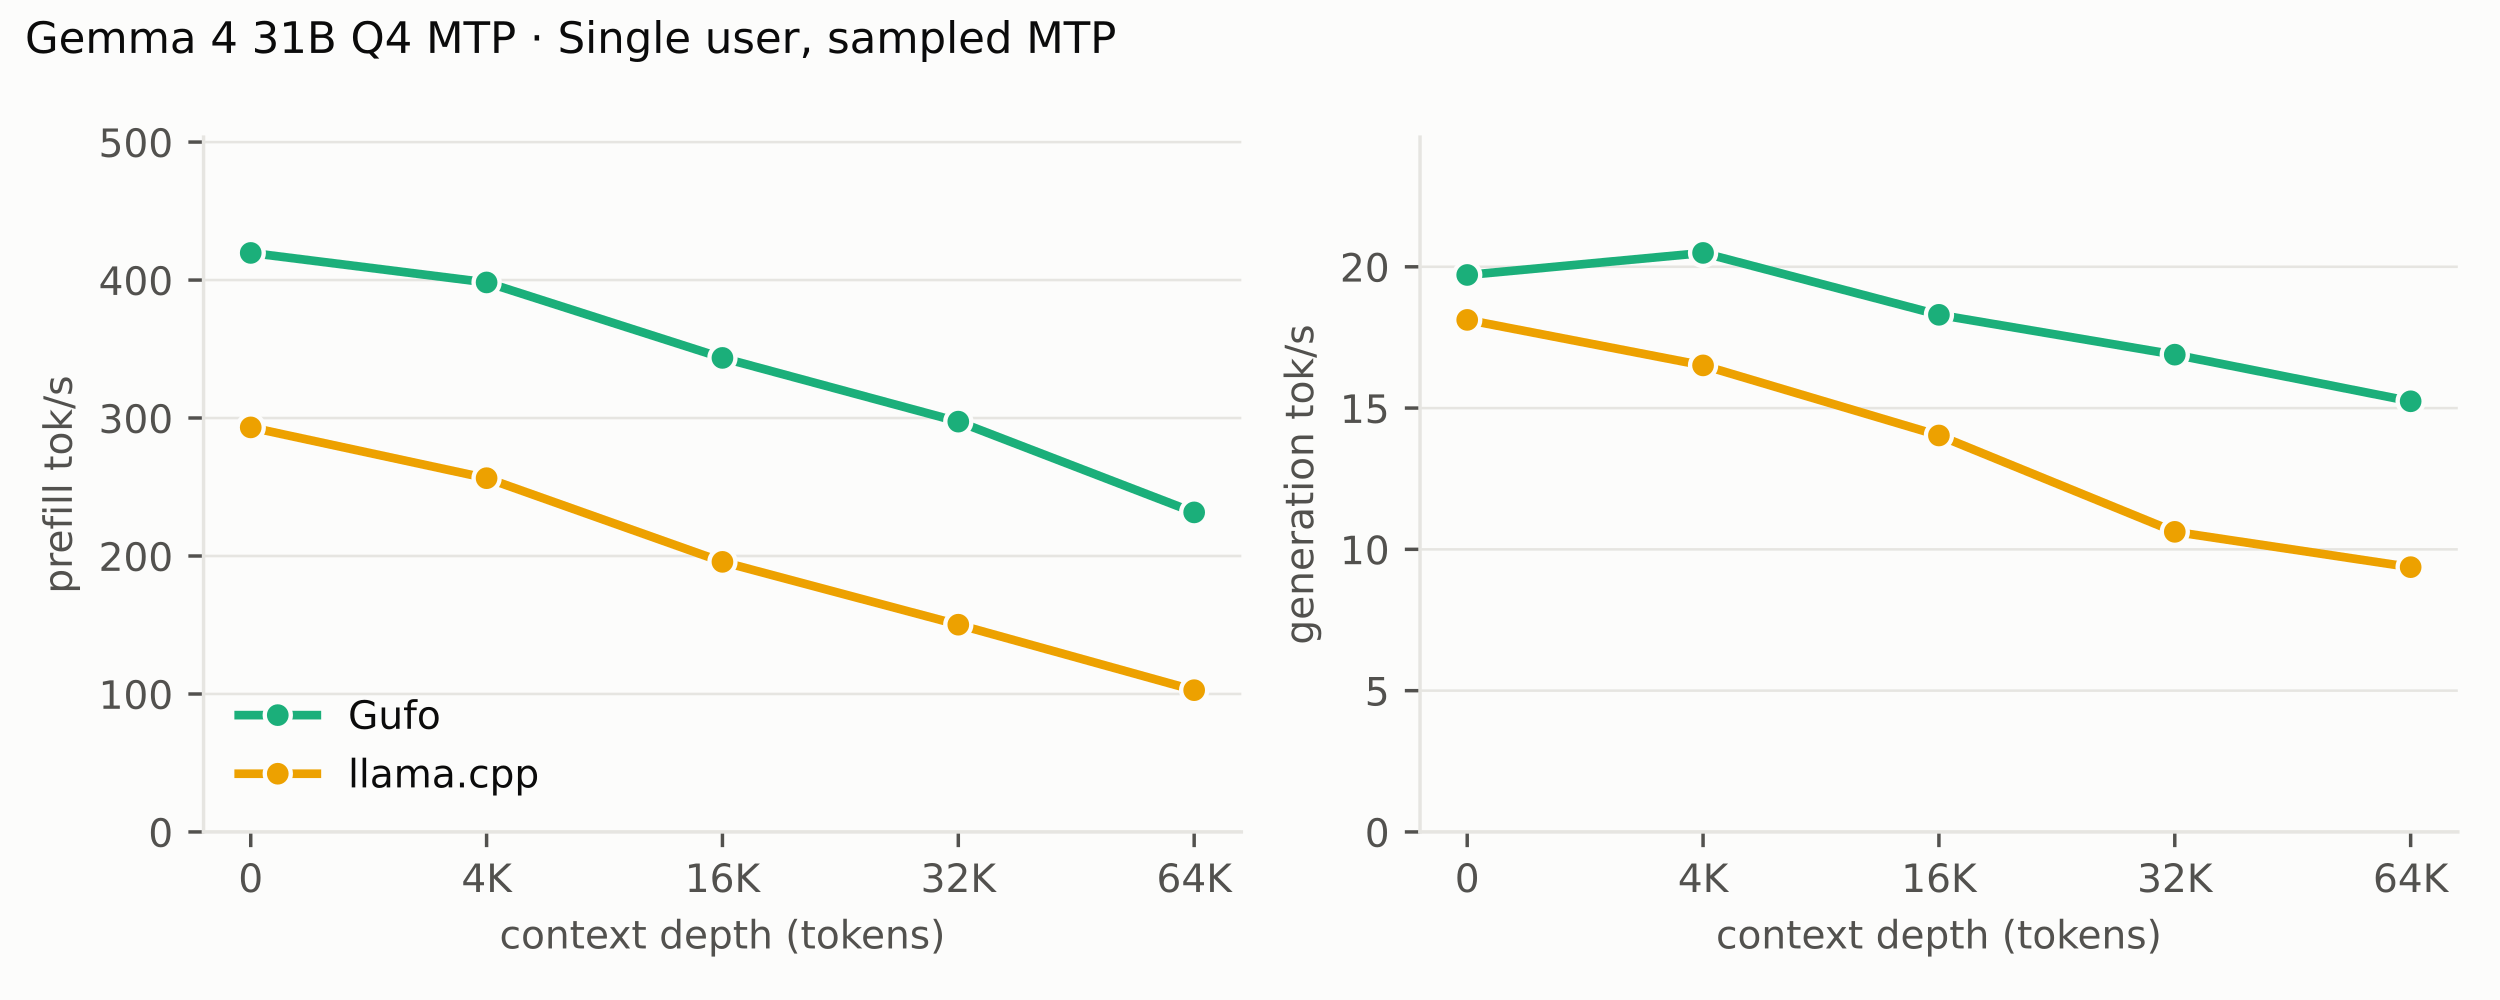
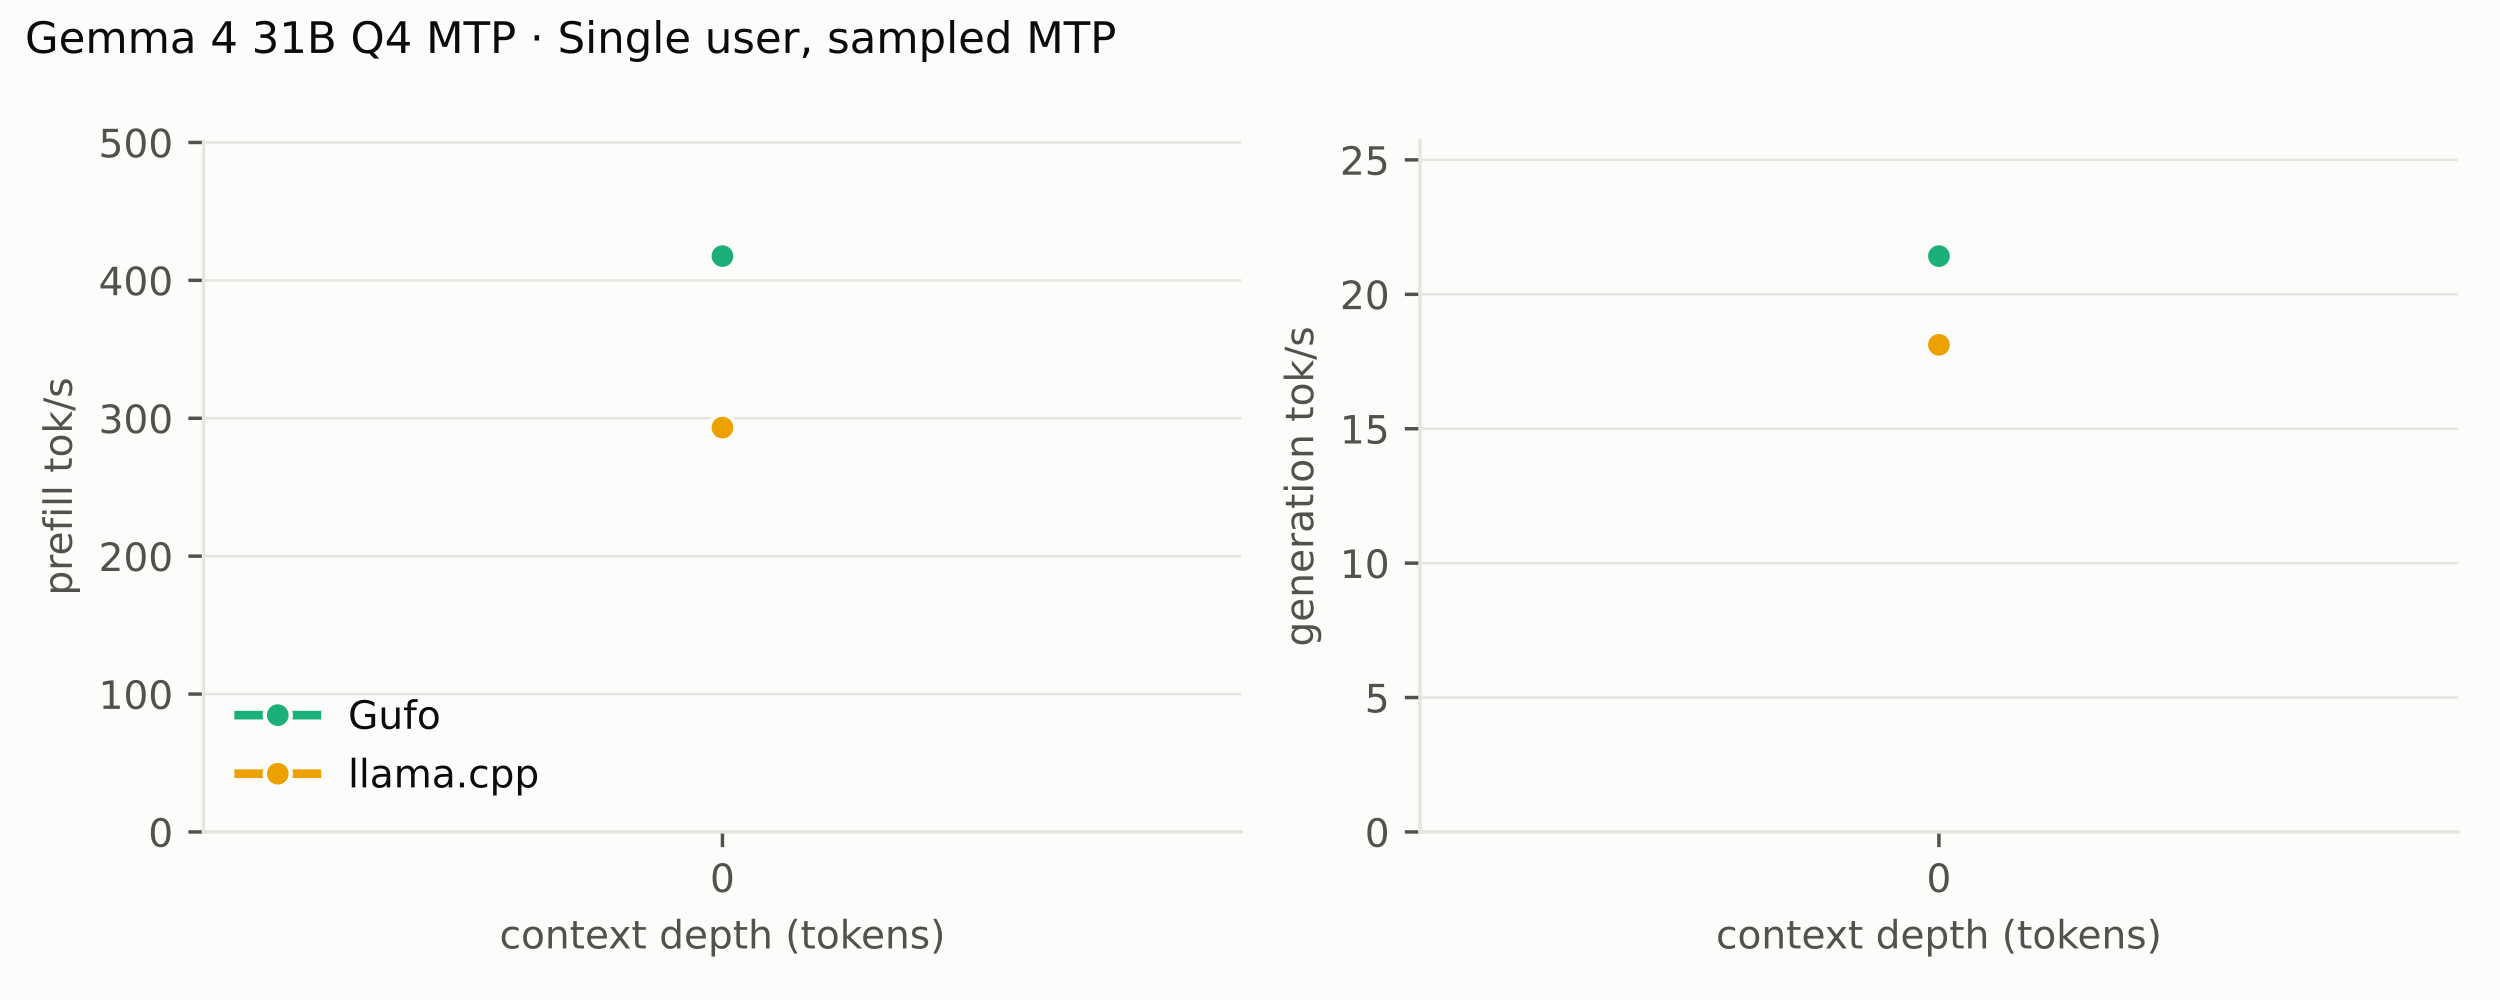
<svg xmlns="http://www.w3.org/2000/svg" xmlns:xlink="http://www.w3.org/1999/xlink" width="576pt" height="230.4pt" viewBox="0 0 576 230.4" version="1.1">
  <defs>
    <style type="text/css">*{stroke-linejoin: round; stroke-linecap: butt}</style>
  </defs>
  <g id="figure_1">
    <g id="patch_1">
      <path d="M 0 230.4 L 576 230.4 L 576 0 L 0 0 z " style="fill: #fcfcfb" />
    </g>
    <g id="axes_1">
      <g id="patch_2">
-         <path d="M 46.899 191.679 L 286.003 191.679 L 286.003 31.594 L 46.899 31.594 z " style="fill: #fcfcfb" />
+         <path d="M 46.899 191.679 L 286.003 191.679 L 286.003 32.48 L 46.899 32.48 z " style="fill: #fcfcfb" />
      </g>
      <g id="matplotlib.axis_1">
        <g id="xtick_1">
          <g id="line2d_1">
            <defs>
              <path id="m1ebf051f68" d="M 0 0 L 0 3.5 " style="stroke: #52514e; stroke-width: 0.8" />
            </defs>
            <g>
-               <use xlink:href="#m1ebf051f68" x="57.768" y="191.679" style="fill: #52514e; stroke: #52514e; stroke-width: 0.8" />
+               <use xlink:href="#m1ebf051f68" x="166.451" y="191.679" style="fill: #52514e; stroke: #52514e; stroke-width: 0.8" />
            </g>
          </g>
          <g id="text_1">
-             <text style="font-size: 9px; font-family: 'DejaVu Sans', 'Bitstream Vera Sans', 'Computer Modern Sans Serif', 'Lucida Grande', 'Verdana', 'Geneva', 'Lucid', 'Arial', 'Helvetica', 'Avant Garde', sans-serif; text-anchor: middle; fill: #52514e" x="57.768" y="205.517" transform="rotate(-0 57.7678 205.5172)">0</text>
-           </g>
-         </g>
-         <g id="xtick_2">
-           <g id="line2d_2">
-             <g>
-               <use xlink:href="#m1ebf051f68" x="112.11" y="191.679" style="fill: #52514e; stroke: #52514e; stroke-width: 0.8" />
-             </g>
-           </g>
-           <g id="text_2">
-             <text style="font-size: 9px; font-family: 'DejaVu Sans', 'Bitstream Vera Sans', 'Computer Modern Sans Serif', 'Lucida Grande', 'Verdana', 'Geneva', 'Lucid', 'Arial', 'Helvetica', 'Avant Garde', sans-serif; text-anchor: middle; fill: #52514e" x="112.11" y="205.517" transform="rotate(-0 112.1095 205.5172)">4K</text>
-           </g>
-         </g>
-         <g id="xtick_3">
-           <g id="line2d_3">
-             <g>
-               <use xlink:href="#m1ebf051f68" x="166.451" y="191.679" style="fill: #52514e; stroke: #52514e; stroke-width: 0.8" />
-             </g>
-           </g>
-           <g id="text_3">
-             <text style="font-size: 9px; font-family: 'DejaVu Sans', 'Bitstream Vera Sans', 'Computer Modern Sans Serif', 'Lucida Grande', 'Verdana', 'Geneva', 'Lucid', 'Arial', 'Helvetica', 'Avant Garde', sans-serif; text-anchor: middle; fill: #52514e" x="166.451" y="205.517" transform="rotate(-0 166.4513 205.5172)">16K</text>
-           </g>
-         </g>
-         <g id="xtick_4">
-           <g id="line2d_4">
-             <g>
-               <use xlink:href="#m1ebf051f68" x="220.793" y="191.679" style="fill: #52514e; stroke: #52514e; stroke-width: 0.8" />
-             </g>
-           </g>
-           <g id="text_4">
-             <text style="font-size: 9px; font-family: 'DejaVu Sans', 'Bitstream Vera Sans', 'Computer Modern Sans Serif', 'Lucida Grande', 'Verdana', 'Geneva', 'Lucid', 'Arial', 'Helvetica', 'Avant Garde', sans-serif; text-anchor: middle; fill: #52514e" x="220.793" y="205.517" transform="rotate(-0 220.793 205.5172)">32K</text>
-           </g>
-         </g>
-         <g id="xtick_5">
-           <g id="line2d_5">
-             <g>
-               <use xlink:href="#m1ebf051f68" x="275.135" y="191.679" style="fill: #52514e; stroke: #52514e; stroke-width: 0.8" />
-             </g>
-           </g>
-           <g id="text_5">
-             <text style="font-size: 9px; font-family: 'DejaVu Sans', 'Bitstream Vera Sans', 'Computer Modern Sans Serif', 'Lucida Grande', 'Verdana', 'Geneva', 'Lucid', 'Arial', 'Helvetica', 'Avant Garde', sans-serif; text-anchor: middle; fill: #52514e" x="275.135" y="205.517" transform="rotate(-0 275.1348 205.5172)">64K</text>
-           </g>
-         </g>
-         <g id="text_6">
+             <text style="font-size: 9px; font-family: 'DejaVu Sans', 'Bitstream Vera Sans', 'Computer Modern Sans Serif', 'Lucida Grande', 'Verdana', 'Geneva', 'Lucid', 'Arial', 'Helvetica', 'Avant Garde', sans-serif; text-anchor: middle; fill: #52514e" x="166.451" y="205.517" transform="rotate(-0 166.4513 205.5172)">0</text>
+           </g>
+         </g>
+         <g id="text_2">
          <text style="font-size: 9px; font-family: 'DejaVu Sans', 'Bitstream Vera Sans', 'Computer Modern Sans Serif', 'Lucida Grande', 'Verdana', 'Geneva', 'Lucid', 'Arial', 'Helvetica', 'Avant Garde', sans-serif; text-anchor: middle; fill: #52514e" x="166.451" y="218.518" transform="rotate(-0 166.4513 218.5179)">context depth (tokens)</text>
        </g>
      </g>
      <g id="matplotlib.axis_2">
        <g id="ytick_1">
-           <g id="line2d_6">
-             <path d="M 46.899 191.679 L 286.003 191.679 " clip-path="url(#p434eb56607)" style="fill: none; stroke: #e6e5e1; stroke-width: 0.6; stroke-linecap: square" />
-           </g>
-           <g id="line2d_7">
+           <g id="line2d_2">
+             <path d="M 46.899 191.679 L 286.003 191.679 " clip-path="url(#p01c0230721)" style="fill: none; stroke: #e6e5e1; stroke-width: 0.6; stroke-linecap: square" />
+           </g>
+           <g id="line2d_3">
            <defs>
              <path id="m680e5b1e24" d="M 0 0 L -3.5 0 " style="stroke: #52514e; stroke-width: 0.8" />
            </defs>
            <g>
              <use xlink:href="#m680e5b1e24" x="46.899" y="191.679" style="fill: #52514e; stroke: #52514e; stroke-width: 0.8" />
            </g>
          </g>
+           <g id="text_3">
+             <text style="font-size: 9px; font-family: 'DejaVu Sans', 'Bitstream Vera Sans', 'Computer Modern Sans Serif', 'Lucida Grande', 'Verdana', 'Geneva', 'Lucid', 'Arial', 'Helvetica', 'Avant Garde', sans-serif; text-anchor: end; fill: #52514e" x="39.899" y="195.098" transform="rotate(-0 39.89945 195.0982)">0</text>
+           </g>
+         </g>
+         <g id="ytick_2">
+           <g id="line2d_4">
+             <path d="M 46.899 159.908 L 286.003 159.908 " clip-path="url(#p01c0230721)" style="fill: none; stroke: #e6e5e1; stroke-width: 0.6; stroke-linecap: square" />
+           </g>
+           <g id="line2d_5">
+             <g>
+               <use xlink:href="#m680e5b1e24" x="46.899" y="159.908" style="fill: #52514e; stroke: #52514e; stroke-width: 0.8" />
+             </g>
+           </g>
+           <g id="text_4">
+             <text style="font-size: 9px; font-family: 'DejaVu Sans', 'Bitstream Vera Sans', 'Computer Modern Sans Serif', 'Lucida Grande', 'Verdana', 'Geneva', 'Lucid', 'Arial', 'Helvetica', 'Avant Garde', sans-serif; text-anchor: end; fill: #52514e" x="39.899" y="163.327" transform="rotate(-0 39.89945 163.3265)">100</text>
+           </g>
+         </g>
+         <g id="ytick_3">
+           <g id="line2d_6">
+             <path d="M 46.899 128.136 L 286.003 128.136 " clip-path="url(#p01c0230721)" style="fill: none; stroke: #e6e5e1; stroke-width: 0.6; stroke-linecap: square" />
+           </g>
+           <g id="line2d_7">
+             <g>
+               <use xlink:href="#m680e5b1e24" x="46.899" y="128.136" style="fill: #52514e; stroke: #52514e; stroke-width: 0.8" />
+             </g>
+           </g>
+           <g id="text_5">
+             <text style="font-size: 9px; font-family: 'DejaVu Sans', 'Bitstream Vera Sans', 'Computer Modern Sans Serif', 'Lucida Grande', 'Verdana', 'Geneva', 'Lucid', 'Arial', 'Helvetica', 'Avant Garde', sans-serif; text-anchor: end; fill: #52514e" x="39.899" y="131.555" transform="rotate(-0 39.89945 131.5548)">200</text>
+           </g>
+         </g>
+         <g id="ytick_4">
+           <g id="line2d_8">
+             <path d="M 46.899 96.364 L 286.003 96.364 " clip-path="url(#p01c0230721)" style="fill: none; stroke: #e6e5e1; stroke-width: 0.6; stroke-linecap: square" />
+           </g>
+           <g id="line2d_9">
+             <g>
+               <use xlink:href="#m680e5b1e24" x="46.899" y="96.364" style="fill: #52514e; stroke: #52514e; stroke-width: 0.8" />
+             </g>
+           </g>
+           <g id="text_6">
+             <text style="font-size: 9px; font-family: 'DejaVu Sans', 'Bitstream Vera Sans', 'Computer Modern Sans Serif', 'Lucida Grande', 'Verdana', 'Geneva', 'Lucid', 'Arial', 'Helvetica', 'Avant Garde', sans-serif; text-anchor: end; fill: #52514e" x="39.899" y="99.783" transform="rotate(-0 39.89945 99.78313)">300</text>
+           </g>
+         </g>
+         <g id="ytick_5">
+           <g id="line2d_10">
+             <path d="M 46.899 64.592 L 286.003 64.592 " clip-path="url(#p01c0230721)" style="fill: none; stroke: #e6e5e1; stroke-width: 0.6; stroke-linecap: square" />
+           </g>
+           <g id="line2d_11">
+             <g>
+               <use xlink:href="#m680e5b1e24" x="46.899" y="64.592" style="fill: #52514e; stroke: #52514e; stroke-width: 0.8" />
+             </g>
+           </g>
          <g id="text_7">
-             <text style="font-size: 9px; font-family: 'DejaVu Sans', 'Bitstream Vera Sans', 'Computer Modern Sans Serif', 'Lucida Grande', 'Verdana', 'Geneva', 'Lucid', 'Arial', 'Helvetica', 'Avant Garde', sans-serif; text-anchor: end; fill: #52514e" x="39.899" y="195.098" transform="rotate(-0 39.89945 195.0982)">0</text>
-           </g>
-         </g>
-         <g id="ytick_2">
-           <g id="line2d_8">
-             <path d="M 46.899 159.891 L 286.003 159.891 " clip-path="url(#p434eb56607)" style="fill: none; stroke: #e6e5e1; stroke-width: 0.6; stroke-linecap: square" />
-           </g>
-           <g id="line2d_9">
-             <g>
-               <use xlink:href="#m680e5b1e24" x="46.899" y="159.891" style="fill: #52514e; stroke: #52514e; stroke-width: 0.8" />
+             <text style="font-size: 9px; font-family: 'DejaVu Sans', 'Bitstream Vera Sans', 'Computer Modern Sans Serif', 'Lucida Grande', 'Verdana', 'Geneva', 'Lucid', 'Arial', 'Helvetica', 'Avant Garde', sans-serif; text-anchor: end; fill: #52514e" x="39.899" y="68.011" transform="rotate(-0 39.89945 68.01142)">400</text>
+           </g>
+         </g>
+         <g id="ytick_6">
+           <g id="line2d_12">
+             <path d="M 46.899 32.821 L 286.003 32.821 " clip-path="url(#p01c0230721)" style="fill: none; stroke: #e6e5e1; stroke-width: 0.6; stroke-linecap: square" />
+           </g>
+           <g id="line2d_13">
+             <g>
+               <use xlink:href="#m680e5b1e24" x="46.899" y="32.821" style="fill: #52514e; stroke: #52514e; stroke-width: 0.8" />
            </g>
          </g>
          <g id="text_8">
-             <text style="font-size: 9px; font-family: 'DejaVu Sans', 'Bitstream Vera Sans', 'Computer Modern Sans Serif', 'Lucida Grande', 'Verdana', 'Geneva', 'Lucid', 'Arial', 'Helvetica', 'Avant Garde', sans-serif; text-anchor: end; fill: #52514e" x="39.899" y="163.31" transform="rotate(-0 39.89945 163.3096)">100</text>
-           </g>
-         </g>
-         <g id="ytick_3">
-           <g id="line2d_10">
-             <path d="M 46.899 128.102 L 286.003 128.102 " clip-path="url(#p434eb56607)" style="fill: none; stroke: #e6e5e1; stroke-width: 0.6; stroke-linecap: square" />
-           </g>
-           <g id="line2d_11">
-             <g>
-               <use xlink:href="#m680e5b1e24" x="46.899" y="128.102" style="fill: #52514e; stroke: #52514e; stroke-width: 0.8" />
-             </g>
-           </g>
-           <g id="text_9">
-             <text style="font-size: 9px; font-family: 'DejaVu Sans', 'Bitstream Vera Sans', 'Computer Modern Sans Serif', 'Lucida Grande', 'Verdana', 'Geneva', 'Lucid', 'Arial', 'Helvetica', 'Avant Garde', sans-serif; text-anchor: end; fill: #52514e" x="39.899" y="131.521" transform="rotate(-0 39.89945 131.521)">200</text>
-           </g>
-         </g>
-         <g id="ytick_4">
-           <g id="line2d_12">
-             <path d="M 46.899 96.313 L 286.003 96.313 " clip-path="url(#p434eb56607)" style="fill: none; stroke: #e6e5e1; stroke-width: 0.6; stroke-linecap: square" />
-           </g>
-           <g id="line2d_13">
-             <g>
-               <use xlink:href="#m680e5b1e24" x="46.899" y="96.313" style="fill: #52514e; stroke: #52514e; stroke-width: 0.8" />
-             </g>
-           </g>
-           <g id="text_10">
-             <text style="font-size: 9px; font-family: 'DejaVu Sans', 'Bitstream Vera Sans', 'Computer Modern Sans Serif', 'Lucida Grande', 'Verdana', 'Geneva', 'Lucid', 'Arial', 'Helvetica', 'Avant Garde', sans-serif; text-anchor: end; fill: #52514e" x="39.899" y="99.732" transform="rotate(-0 39.89945 99.73236)">300</text>
-           </g>
-         </g>
-         <g id="ytick_5">
-           <g id="line2d_14">
-             <path d="M 46.899 64.525 L 286.003 64.525 " clip-path="url(#p434eb56607)" style="fill: none; stroke: #e6e5e1; stroke-width: 0.6; stroke-linecap: square" />
-           </g>
-           <g id="line2d_15">
-             <g>
-               <use xlink:href="#m680e5b1e24" x="46.899" y="64.525" style="fill: #52514e; stroke: #52514e; stroke-width: 0.8" />
-             </g>
-           </g>
-           <g id="text_11">
-             <text style="font-size: 9px; font-family: 'DejaVu Sans', 'Bitstream Vera Sans', 'Computer Modern Sans Serif', 'Lucida Grande', 'Verdana', 'Geneva', 'Lucid', 'Arial', 'Helvetica', 'Avant Garde', sans-serif; text-anchor: end; fill: #52514e" x="39.899" y="67.944" transform="rotate(-0 39.89945 67.94374)">400</text>
-           </g>
-         </g>
-         <g id="ytick_6">
-           <g id="line2d_16">
-             <path d="M 46.899 32.736 L 286.003 32.736 " clip-path="url(#p434eb56607)" style="fill: none; stroke: #e6e5e1; stroke-width: 0.6; stroke-linecap: square" />
-           </g>
-           <g id="line2d_17">
-             <g>
-               <use xlink:href="#m680e5b1e24" x="46.899" y="32.736" style="fill: #52514e; stroke: #52514e; stroke-width: 0.8" />
-             </g>
-           </g>
-           <g id="text_12">
-             <text style="font-size: 9px; font-family: 'DejaVu Sans', 'Bitstream Vera Sans', 'Computer Modern Sans Serif', 'Lucida Grande', 'Verdana', 'Geneva', 'Lucid', 'Arial', 'Helvetica', 'Avant Garde', sans-serif; text-anchor: end; fill: #52514e" x="39.899" y="36.155" transform="rotate(-0 39.89945 36.15511)">500</text>
-           </g>
-         </g>
-         <g id="text_13">
-           <text style="font-size: 9px; font-family: 'DejaVu Sans', 'Bitstream Vera Sans', 'Computer Modern Sans Serif', 'Lucida Grande', 'Verdana', 'Geneva', 'Lucid', 'Arial', 'Helvetica', 'Avant Garde', sans-serif; text-anchor: middle; fill: #52514e" x="16.559" y="111.637" transform="rotate(-90 16.55859 111.6368)">prefill tok/s</text>
-         </g>
-       </g>
-       <g id="line2d_18">
-         <path d="M 57.768 58.275 L 112.11 65.075 L 166.451 82.463 L 220.793 97.143 L 275.135 118.057 " clip-path="url(#p434eb56607)" style="fill: none; stroke: #1baf7a; stroke-width: 2; stroke-linecap: square" />
+             <text style="font-size: 9px; font-family: 'DejaVu Sans', 'Bitstream Vera Sans', 'Computer Modern Sans Serif', 'Lucida Grande', 'Verdana', 'Geneva', 'Lucid', 'Arial', 'Helvetica', 'Avant Garde', sans-serif; text-anchor: end; fill: #52514e" x="39.899" y="36.24" transform="rotate(-0 39.89945 36.23972)">500</text>
+           </g>
+         </g>
+         <g id="text_9">
+           <text style="font-size: 9px; font-family: 'DejaVu Sans', 'Bitstream Vera Sans', 'Computer Modern Sans Serif', 'Lucida Grande', 'Verdana', 'Geneva', 'Lucid', 'Arial', 'Helvetica', 'Avant Garde', sans-serif; text-anchor: middle; fill: #52514e" x="16.559" y="112.08" transform="rotate(-90 16.55859 112.0797)">prefill tok/s</text>
+         </g>
+       </g>
+       <g id="line2d_14">
+         <path d="M 166.451 59.013 " clip-path="url(#p01c0230721)" style="fill: none; stroke: #1baf7a; stroke-width: 2; stroke-linecap: square" />
        <defs>
          <path id="m52f97da8ad" d="M 0 3 C 0.796 3 1.559 2.684 2.121 2.121 C 2.684 1.559 3 0.796 3 0 C 3 -0.796 2.684 -1.559 2.121 -2.121 C 1.559 -2.684 0.796 -3 0 -3 C -0.796 -3 -1.559 -2.684 -2.121 -2.121 C -2.684 -1.559 -3 -0.796 -3 0 C -3 0.796 -2.684 1.559 -2.121 2.121 C -1.559 2.684 -0.796 3 0 3 z " style="stroke: #fcfcfb" />
        </defs>
-         <g clip-path="url(#p434eb56607)">
-           <use xlink:href="#m52f97da8ad" x="57.768" y="58.275" style="fill: #1baf7a; stroke: #fcfcfb" />
-           <use xlink:href="#m52f97da8ad" x="112.11" y="65.075" style="fill: #1baf7a; stroke: #fcfcfb" />
-           <use xlink:href="#m52f97da8ad" x="166.451" y="82.463" style="fill: #1baf7a; stroke: #fcfcfb" />
-           <use xlink:href="#m52f97da8ad" x="220.793" y="97.143" style="fill: #1baf7a; stroke: #fcfcfb" />
-           <use xlink:href="#m52f97da8ad" x="275.135" y="118.057" style="fill: #1baf7a; stroke: #fcfcfb" />
-         </g>
-       </g>
-       <g id="line2d_19">
-         <path d="M 57.768 98.472 L 112.11 110.173 L 166.451 129.453 L 220.793 143.93 L 275.135 159.016 " clip-path="url(#p434eb56607)" style="fill: none; stroke: #eda100; stroke-width: 2; stroke-linecap: square" />
+         <g clip-path="url(#p01c0230721)">
+           <use xlink:href="#m52f97da8ad" x="166.451" y="59.013" style="fill: #1baf7a; stroke: #fcfcfb" />
+         </g>
+       </g>
+       <g id="line2d_15">
+         <path d="M 166.451 98.521 " clip-path="url(#p01c0230721)" style="fill: none; stroke: #eda100; stroke-width: 2; stroke-linecap: square" />
        <defs>
          <path id="mb9ac056d34" d="M 0 3 C 0.796 3 1.559 2.684 2.121 2.121 C 2.684 1.559 3 0.796 3 0 C 3 -0.796 2.684 -1.559 2.121 -2.121 C 1.559 -2.684 0.796 -3 0 -3 C -0.796 -3 -1.559 -2.684 -2.121 -2.121 C -2.684 -1.559 -3 -0.796 -3 0 C -3 0.796 -2.684 1.559 -2.121 2.121 C -1.559 2.684 -0.796 3 0 3 z " style="stroke: #fcfcfb" />
        </defs>
-         <g clip-path="url(#p434eb56607)">
-           <use xlink:href="#mb9ac056d34" x="57.768" y="98.472" style="fill: #eda100; stroke: #fcfcfb" />
-           <use xlink:href="#mb9ac056d34" x="112.11" y="110.173" style="fill: #eda100; stroke: #fcfcfb" />
-           <use xlink:href="#mb9ac056d34" x="166.451" y="129.453" style="fill: #eda100; stroke: #fcfcfb" />
-           <use xlink:href="#mb9ac056d34" x="220.793" y="143.93" style="fill: #eda100; stroke: #fcfcfb" />
-           <use xlink:href="#mb9ac056d34" x="275.135" y="159.016" style="fill: #eda100; stroke: #fcfcfb" />
+         <g clip-path="url(#p01c0230721)">
+           <use xlink:href="#mb9ac056d34" x="166.451" y="98.521" style="fill: #eda100; stroke: #fcfcfb" />
        </g>
      </g>
      <g id="patch_3">
-         <path d="M 46.899 191.679 L 46.899 31.594 " style="fill: none; stroke: #e6e5e1; stroke-width: 0.8; stroke-linejoin: miter; stroke-linecap: square" />
+         <path d="M 46.899 191.679 L 46.899 32.48 " style="fill: none; stroke: #e6e5e1; stroke-width: 0.8; stroke-linejoin: miter; stroke-linecap: square" />
      </g>
      <g id="patch_4">
        <path d="M 46.899 191.679 L 286.003 191.679 " style="fill: none; stroke: #e6e5e1; stroke-width: 0.8; stroke-linejoin: miter; stroke-linecap: square" />
      </g>
      <g id="legend_1">
-         <g id="line2d_20">
+         <g id="line2d_16">
          <path d="M 54.999 164.766 L 63.999 164.766 L 72.999 164.766 " style="fill: none; stroke: #1baf7a; stroke-width: 2; stroke-linecap: square" />
          <g>
            <use xlink:href="#m52f97da8ad" x="63.999" y="164.766" style="fill: #1baf7a; stroke: #fcfcfb" />
          </g>
        </g>
-         <g id="text_14">
+         <g id="text_10">
          <text style="font-size: 9px; font-family: 'DejaVu Sans', 'Bitstream Vera Sans', 'Computer Modern Sans Serif', 'Lucida Grande', 'Verdana', 'Geneva', 'Lucid', 'Arial', 'Helvetica', 'Avant Garde', sans-serif; text-anchor: start; fill: #0b0b0b" x="80.199" y="167.916" transform="rotate(-0 80.19945 167.9165)">Gufo</text>
        </g>
-         <g id="line2d_21">
+         <g id="line2d_17">
          <path d="M 54.999 178.267 L 63.999 178.267 L 72.999 178.267 " style="fill: none; stroke: #eda100; stroke-width: 2; stroke-linecap: square" />
          <g>
            <use xlink:href="#mb9ac056d34" x="63.999" y="178.267" style="fill: #eda100; stroke: #fcfcfb" />
          </g>
        </g>
-         <g id="text_15">
+         <g id="text_11">
          <text style="font-size: 9px; font-family: 'DejaVu Sans', 'Bitstream Vera Sans', 'Computer Modern Sans Serif', 'Lucida Grande', 'Verdana', 'Geneva', 'Lucid', 'Arial', 'Helvetica', 'Avant Garde', sans-serif; text-anchor: start; fill: #0b0b0b" x="80.199" y="181.417" transform="rotate(-0 80.19945 181.4172)">llama.cpp</text>
        </g>
      </g>
    </g>
    <g id="axes_2">
      <g id="patch_5">
-         <path d="M 327.176 191.679 L 566.28 191.679 L 566.28 31.594 L 327.176 31.594 z " style="fill: #fcfcfb" />
+         <path d="M 327.176 191.679 L 566.28 191.679 L 566.28 32.48 L 327.176 32.48 z " style="fill: #fcfcfb" />
      </g>
      <g id="matplotlib.axis_3">
-         <g id="xtick_6">
-           <g id="line2d_22">
-             <g>
-               <use xlink:href="#m1ebf051f68" x="338.045" y="191.679" style="fill: #52514e; stroke: #52514e; stroke-width: 0.8" />
-             </g>
-           </g>
-           <g id="text_16">
-             <text style="font-size: 9px; font-family: 'DejaVu Sans', 'Bitstream Vera Sans', 'Computer Modern Sans Serif', 'Lucida Grande', 'Verdana', 'Geneva', 'Lucid', 'Arial', 'Helvetica', 'Avant Garde', sans-serif; text-anchor: middle; fill: #52514e" x="338.045" y="205.517" transform="rotate(-0 338.0447 205.5172)">0</text>
-           </g>
-         </g>
-         <g id="xtick_7">
-           <g id="line2d_23">
-             <g>
-               <use xlink:href="#m1ebf051f68" x="392.386" y="191.679" style="fill: #52514e; stroke: #52514e; stroke-width: 0.8" />
-             </g>
-           </g>
-           <g id="text_17">
-             <text style="font-size: 9px; font-family: 'DejaVu Sans', 'Bitstream Vera Sans', 'Computer Modern Sans Serif', 'Lucida Grande', 'Verdana', 'Geneva', 'Lucid', 'Arial', 'Helvetica', 'Avant Garde', sans-serif; text-anchor: middle; fill: #52514e" x="392.386" y="205.517" transform="rotate(-0 392.3864 205.5172)">4K</text>
-           </g>
-         </g>
-         <g id="xtick_8">
-           <g id="line2d_24">
+         <g id="xtick_2">
+           <g id="line2d_18">
            <g>
              <use xlink:href="#m1ebf051f68" x="446.728" y="191.679" style="fill: #52514e; stroke: #52514e; stroke-width: 0.8" />
            </g>
          </g>
-           <g id="text_18">
-             <text style="font-size: 9px; font-family: 'DejaVu Sans', 'Bitstream Vera Sans', 'Computer Modern Sans Serif', 'Lucida Grande', 'Verdana', 'Geneva', 'Lucid', 'Arial', 'Helvetica', 'Avant Garde', sans-serif; text-anchor: middle; fill: #52514e" x="446.728" y="205.517" transform="rotate(-0 446.7282 205.5172)">16K</text>
-           </g>
-         </g>
-         <g id="xtick_9">
-           <g id="line2d_25">
-             <g>
-               <use xlink:href="#m1ebf051f68" x="501.07" y="191.679" style="fill: #52514e; stroke: #52514e; stroke-width: 0.8" />
-             </g>
-           </g>
-           <g id="text_19">
-             <text style="font-size: 9px; font-family: 'DejaVu Sans', 'Bitstream Vera Sans', 'Computer Modern Sans Serif', 'Lucida Grande', 'Verdana', 'Geneva', 'Lucid', 'Arial', 'Helvetica', 'Avant Garde', sans-serif; text-anchor: middle; fill: #52514e" x="501.07" y="205.517" transform="rotate(-0 501.0699 205.5172)">32K</text>
-           </g>
-         </g>
-         <g id="xtick_10">
-           <g id="line2d_26">
-             <g>
-               <use xlink:href="#m1ebf051f68" x="555.412" y="191.679" style="fill: #52514e; stroke: #52514e; stroke-width: 0.8" />
-             </g>
-           </g>
-           <g id="text_20">
-             <text style="font-size: 9px; font-family: 'DejaVu Sans', 'Bitstream Vera Sans', 'Computer Modern Sans Serif', 'Lucida Grande', 'Verdana', 'Geneva', 'Lucid', 'Arial', 'Helvetica', 'Avant Garde', sans-serif; text-anchor: middle; fill: #52514e" x="555.412" y="205.517" transform="rotate(-0 555.4117 205.5172)">64K</text>
-           </g>
-         </g>
-         <g id="text_21">
+           <g id="text_12">
+             <text style="font-size: 9px; font-family: 'DejaVu Sans', 'Bitstream Vera Sans', 'Computer Modern Sans Serif', 'Lucida Grande', 'Verdana', 'Geneva', 'Lucid', 'Arial', 'Helvetica', 'Avant Garde', sans-serif; text-anchor: middle; fill: #52514e" x="446.728" y="205.517" transform="rotate(-0 446.7282 205.5172)">0</text>
+           </g>
+         </g>
+         <g id="text_13">
          <text style="font-size: 9px; font-family: 'DejaVu Sans', 'Bitstream Vera Sans', 'Computer Modern Sans Serif', 'Lucida Grande', 'Verdana', 'Geneva', 'Lucid', 'Arial', 'Helvetica', 'Avant Garde', sans-serif; text-anchor: middle; fill: #52514e" x="446.728" y="218.518" transform="rotate(-0 446.7282 218.5179)">context depth (tokens)</text>
        </g>
      </g>
      <g id="matplotlib.axis_4">
        <g id="ytick_7">
+           <g id="line2d_19">
+             <path d="M 327.176 191.679 L 566.28 191.679 " clip-path="url(#p01fce2ba3d)" style="fill: none; stroke: #e6e5e1; stroke-width: 0.6; stroke-linecap: square" />
+           </g>
+           <g id="line2d_20">
+             <g>
+               <use xlink:href="#m680e5b1e24" x="327.176" y="191.679" style="fill: #52514e; stroke: #52514e; stroke-width: 0.8" />
+             </g>
+           </g>
+           <g id="text_14">
+             <text style="font-size: 9px; font-family: 'DejaVu Sans', 'Bitstream Vera Sans', 'Computer Modern Sans Serif', 'Lucida Grande', 'Verdana', 'Geneva', 'Lucid', 'Arial', 'Helvetica', 'Avant Garde', sans-serif; text-anchor: end; fill: #52514e" x="320.176" y="195.098" transform="rotate(-0 320.1763 195.0982)">0</text>
+           </g>
+         </g>
+         <g id="ytick_8">
+           <g id="line2d_21">
+             <path d="M 327.176 160.712 L 566.28 160.712 " clip-path="url(#p01fce2ba3d)" style="fill: none; stroke: #e6e5e1; stroke-width: 0.6; stroke-linecap: square" />
+           </g>
+           <g id="line2d_22">
+             <g>
+               <use xlink:href="#m680e5b1e24" x="327.176" y="160.712" style="fill: #52514e; stroke: #52514e; stroke-width: 0.8" />
+             </g>
+           </g>
+           <g id="text_15">
+             <text style="font-size: 9px; font-family: 'DejaVu Sans', 'Bitstream Vera Sans', 'Computer Modern Sans Serif', 'Lucida Grande', 'Verdana', 'Geneva', 'Lucid', 'Arial', 'Helvetica', 'Avant Garde', sans-serif; text-anchor: end; fill: #52514e" x="320.176" y="164.13" transform="rotate(-0 320.1763 164.1305)">5</text>
+           </g>
+         </g>
+         <g id="ytick_9">
+           <g id="line2d_23">
+             <path d="M 327.176 129.744 L 566.28 129.744 " clip-path="url(#p01fce2ba3d)" style="fill: none; stroke: #e6e5e1; stroke-width: 0.6; stroke-linecap: square" />
+           </g>
+           <g id="line2d_24">
+             <g>
+               <use xlink:href="#m680e5b1e24" x="327.176" y="129.744" style="fill: #52514e; stroke: #52514e; stroke-width: 0.8" />
+             </g>
+           </g>
+           <g id="text_16">
+             <text style="font-size: 9px; font-family: 'DejaVu Sans', 'Bitstream Vera Sans', 'Computer Modern Sans Serif', 'Lucida Grande', 'Verdana', 'Geneva', 'Lucid', 'Arial', 'Helvetica', 'Avant Garde', sans-serif; text-anchor: end; fill: #52514e" x="320.176" y="133.163" transform="rotate(-0 320.1763 133.1627)">10</text>
+           </g>
+         </g>
+         <g id="ytick_10">
+           <g id="line2d_25">
+             <path d="M 327.176 98.776 L 566.28 98.776 " clip-path="url(#p01fce2ba3d)" style="fill: none; stroke: #e6e5e1; stroke-width: 0.6; stroke-linecap: square" />
+           </g>
+           <g id="line2d_26">
+             <g>
+               <use xlink:href="#m680e5b1e24" x="327.176" y="98.776" style="fill: #52514e; stroke: #52514e; stroke-width: 0.8" />
+             </g>
+           </g>
+           <g id="text_17">
+             <text style="font-size: 9px; font-family: 'DejaVu Sans', 'Bitstream Vera Sans', 'Computer Modern Sans Serif', 'Lucida Grande', 'Verdana', 'Geneva', 'Lucid', 'Arial', 'Helvetica', 'Avant Garde', sans-serif; text-anchor: end; fill: #52514e" x="320.176" y="102.195" transform="rotate(-0 320.1763 102.1949)">15</text>
+           </g>
+         </g>
+         <g id="ytick_11">
          <g id="line2d_27">
-             <path d="M 327.176 191.679 L 566.28 191.679 " clip-path="url(#pbc7786f8a8)" style="fill: none; stroke: #e6e5e1; stroke-width: 0.6; stroke-linecap: square" />
+             <path d="M 327.176 67.808 L 566.28 67.808 " clip-path="url(#p01fce2ba3d)" style="fill: none; stroke: #e6e5e1; stroke-width: 0.6; stroke-linecap: square" />
          </g>
          <g id="line2d_28">
            <g>
-               <use xlink:href="#m680e5b1e24" x="327.176" y="191.679" style="fill: #52514e; stroke: #52514e; stroke-width: 0.8" />
-             </g>
-           </g>
-           <g id="text_22">
-             <text style="font-size: 9px; font-family: 'DejaVu Sans', 'Bitstream Vera Sans', 'Computer Modern Sans Serif', 'Lucida Grande', 'Verdana', 'Geneva', 'Lucid', 'Arial', 'Helvetica', 'Avant Garde', sans-serif; text-anchor: end; fill: #52514e" x="320.176" y="195.098" transform="rotate(-0 320.1763 195.0982)">0</text>
-           </g>
-         </g>
-         <g id="ytick_8">
+               <use xlink:href="#m680e5b1e24" x="327.176" y="67.808" style="fill: #52514e; stroke: #52514e; stroke-width: 0.8" />
+             </g>
+           </g>
+           <g id="text_18">
+             <text style="font-size: 9px; font-family: 'DejaVu Sans', 'Bitstream Vera Sans', 'Computer Modern Sans Serif', 'Lucida Grande', 'Verdana', 'Geneva', 'Lucid', 'Arial', 'Helvetica', 'Avant Garde', sans-serif; text-anchor: end; fill: #52514e" x="320.176" y="71.227" transform="rotate(-0 320.1763 71.22716)">20</text>
+           </g>
+         </g>
+         <g id="ytick_12">
          <g id="line2d_29">
-             <path d="M 327.176 159.126 L 566.28 159.126 " clip-path="url(#pbc7786f8a8)" style="fill: none; stroke: #e6e5e1; stroke-width: 0.6; stroke-linecap: square" />
+             <path d="M 327.176 36.84 L 566.28 36.84 " clip-path="url(#p01fce2ba3d)" style="fill: none; stroke: #e6e5e1; stroke-width: 0.6; stroke-linecap: square" />
          </g>
          <g id="line2d_30">
            <g>
-               <use xlink:href="#m680e5b1e24" x="327.176" y="159.126" style="fill: #52514e; stroke: #52514e; stroke-width: 0.8" />
-             </g>
-           </g>
-           <g id="text_23">
-             <text style="font-size: 9px; font-family: 'DejaVu Sans', 'Bitstream Vera Sans', 'Computer Modern Sans Serif', 'Lucida Grande', 'Verdana', 'Geneva', 'Lucid', 'Arial', 'Helvetica', 'Avant Garde', sans-serif; text-anchor: end; fill: #52514e" x="320.176" y="162.545" transform="rotate(-0 320.1763 162.5448)">5</text>
-           </g>
-         </g>
-         <g id="ytick_9">
-           <g id="line2d_31">
-             <path d="M 327.176 126.572 L 566.28 126.572 " clip-path="url(#pbc7786f8a8)" style="fill: none; stroke: #e6e5e1; stroke-width: 0.6; stroke-linecap: square" />
-           </g>
-           <g id="line2d_32">
-             <g>
-               <use xlink:href="#m680e5b1e24" x="327.176" y="126.572" style="fill: #52514e; stroke: #52514e; stroke-width: 0.8" />
-             </g>
-           </g>
-           <g id="text_24">
-             <text style="font-size: 9px; font-family: 'DejaVu Sans', 'Bitstream Vera Sans', 'Computer Modern Sans Serif', 'Lucida Grande', 'Verdana', 'Geneva', 'Lucid', 'Arial', 'Helvetica', 'Avant Garde', sans-serif; text-anchor: end; fill: #52514e" x="320.176" y="129.991" transform="rotate(-0 320.1763 129.9913)">10</text>
-           </g>
-         </g>
-         <g id="ytick_10">
-           <g id="line2d_33">
-             <path d="M 327.176 94.019 L 566.28 94.019 " clip-path="url(#pbc7786f8a8)" style="fill: none; stroke: #e6e5e1; stroke-width: 0.6; stroke-linecap: square" />
-           </g>
-           <g id="line2d_34">
-             <g>
-               <use xlink:href="#m680e5b1e24" x="327.176" y="94.019" style="fill: #52514e; stroke: #52514e; stroke-width: 0.8" />
-             </g>
-           </g>
-           <g id="text_25">
-             <text style="font-size: 9px; font-family: 'DejaVu Sans', 'Bitstream Vera Sans', 'Computer Modern Sans Serif', 'Lucida Grande', 'Verdana', 'Geneva', 'Lucid', 'Arial', 'Helvetica', 'Avant Garde', sans-serif; text-anchor: end; fill: #52514e" x="320.176" y="97.438" transform="rotate(-0 320.1763 97.43781)">15</text>
-           </g>
-         </g>
-         <g id="ytick_11">
-           <g id="line2d_35">
-             <path d="M 327.176 61.465 L 566.28 61.465 " clip-path="url(#pbc7786f8a8)" style="fill: none; stroke: #e6e5e1; stroke-width: 0.6; stroke-linecap: square" />
-           </g>
-           <g id="line2d_36">
-             <g>
-               <use xlink:href="#m680e5b1e24" x="327.176" y="61.465" style="fill: #52514e; stroke: #52514e; stroke-width: 0.8" />
-             </g>
-           </g>
-           <g id="text_26">
-             <text style="font-size: 9px; font-family: 'DejaVu Sans', 'Bitstream Vera Sans', 'Computer Modern Sans Serif', 'Lucida Grande', 'Verdana', 'Geneva', 'Lucid', 'Arial', 'Helvetica', 'Avant Garde', sans-serif; text-anchor: end; fill: #52514e" x="320.176" y="64.884" transform="rotate(-0 320.1763 64.88433)">20</text>
-           </g>
-         </g>
-         <g id="text_27">
-           <text style="font-size: 9px; font-family: 'DejaVu Sans', 'Bitstream Vera Sans', 'Computer Modern Sans Serif', 'Lucida Grande', 'Verdana', 'Geneva', 'Lucid', 'Arial', 'Helvetica', 'Avant Garde', sans-serif; text-anchor: middle; fill: #52514e" x="302.562" y="111.637" transform="rotate(-90 302.5617 111.6368)">generation tok/s</text>
-         </g>
-       </g>
-       <g id="line2d_37">
-         <path d="M 338.045 63.353 L 392.386 58.275 L 446.728 72.534 L 501.07 81.714 L 555.412 92.456 " clip-path="url(#pbc7786f8a8)" style="fill: none; stroke: #1baf7a; stroke-width: 2; stroke-linecap: square" />
-         <g clip-path="url(#pbc7786f8a8)">
-           <use xlink:href="#m52f97da8ad" x="338.045" y="63.353" style="fill: #1baf7a; stroke: #fcfcfb" />
-           <use xlink:href="#m52f97da8ad" x="392.386" y="58.275" style="fill: #1baf7a; stroke: #fcfcfb" />
-           <use xlink:href="#m52f97da8ad" x="446.728" y="72.534" style="fill: #1baf7a; stroke: #fcfcfb" />
-           <use xlink:href="#m52f97da8ad" x="501.07" y="81.714" style="fill: #1baf7a; stroke: #fcfcfb" />
-           <use xlink:href="#m52f97da8ad" x="555.412" y="92.456" style="fill: #1baf7a; stroke: #fcfcfb" />
-         </g>
-       </g>
-       <g id="line2d_38">
-         <path d="M 338.045 73.705 L 392.386 84.188 L 446.728 100.334 L 501.07 122.536 L 555.412 130.674 " clip-path="url(#pbc7786f8a8)" style="fill: none; stroke: #eda100; stroke-width: 2; stroke-linecap: square" />
-         <g clip-path="url(#pbc7786f8a8)">
-           <use xlink:href="#mb9ac056d34" x="338.045" y="73.705" style="fill: #eda100; stroke: #fcfcfb" />
-           <use xlink:href="#mb9ac056d34" x="392.386" y="84.188" style="fill: #eda100; stroke: #fcfcfb" />
-           <use xlink:href="#mb9ac056d34" x="446.728" y="100.334" style="fill: #eda100; stroke: #fcfcfb" />
-           <use xlink:href="#mb9ac056d34" x="501.07" y="122.536" style="fill: #eda100; stroke: #fcfcfb" />
-           <use xlink:href="#mb9ac056d34" x="555.412" y="130.674" style="fill: #eda100; stroke: #fcfcfb" />
+               <use xlink:href="#m680e5b1e24" x="327.176" y="36.84" style="fill: #52514e; stroke: #52514e; stroke-width: 0.8" />
+             </g>
+           </g>
+           <g id="text_19">
+             <text style="font-size: 9px; font-family: 'DejaVu Sans', 'Bitstream Vera Sans', 'Computer Modern Sans Serif', 'Lucida Grande', 'Verdana', 'Geneva', 'Lucid', 'Arial', 'Helvetica', 'Avant Garde', sans-serif; text-anchor: end; fill: #52514e" x="320.176" y="40.259" transform="rotate(-0 320.1763 40.25939)">25</text>
+           </g>
+         </g>
+         <g id="text_20">
+           <text style="font-size: 9px; font-family: 'DejaVu Sans', 'Bitstream Vera Sans', 'Computer Modern Sans Serif', 'Lucida Grande', 'Verdana', 'Geneva', 'Lucid', 'Arial', 'Helvetica', 'Avant Garde', sans-serif; text-anchor: middle; fill: #52514e" x="302.562" y="112.08" transform="rotate(-90 302.5617 112.0797)">generation tok/s</text>
+         </g>
+       </g>
+       <g id="line2d_31">
+         <path d="M 446.728 59.013 " clip-path="url(#p01fce2ba3d)" style="fill: none; stroke: #1baf7a; stroke-width: 2; stroke-linecap: square" />
+         <g clip-path="url(#p01fce2ba3d)">
+           <use xlink:href="#m52f97da8ad" x="446.728" y="59.013" style="fill: #1baf7a; stroke: #fcfcfb" />
+         </g>
+       </g>
+       <g id="line2d_32">
+         <path d="M 446.728 79.452 " clip-path="url(#p01fce2ba3d)" style="fill: none; stroke: #eda100; stroke-width: 2; stroke-linecap: square" />
+         <g clip-path="url(#p01fce2ba3d)">
+           <use xlink:href="#mb9ac056d34" x="446.728" y="79.452" style="fill: #eda100; stroke: #fcfcfb" />
        </g>
      </g>
      <g id="patch_6">
-         <path d="M 327.176 191.679 L 327.176 31.594 " style="fill: none; stroke: #e6e5e1; stroke-width: 0.8; stroke-linejoin: miter; stroke-linecap: square" />
+         <path d="M 327.176 191.679 L 327.176 32.48 " style="fill: none; stroke: #e6e5e1; stroke-width: 0.8; stroke-linejoin: miter; stroke-linecap: square" />
      </g>
      <g id="patch_7">
        <path d="M 327.176 191.679 L 566.28 191.679 " style="fill: none; stroke: #e6e5e1; stroke-width: 0.8; stroke-linejoin: miter; stroke-linecap: square" />
      </g>
    </g>
-     <g id="text_28">
+     <g id="text_21">
      <text style="font-size: 10px; font-family: 'DejaVu Sans', 'Bitstream Vera Sans', 'Computer Modern Sans Serif', 'Lucida Grande', 'Verdana', 'Geneva', 'Lucid', 'Arial', 'Helvetica', 'Avant Garde', sans-serif; text-anchor: start; fill: #0b0b0b" x="5.76" y="12.206" transform="rotate(-0 5.76 12.20644)">Gemma 4 31B Q4 MTP · Single user, sampled MTP</text>
    </g>
  </g>
  <defs>
-     <clipPath id="p434eb56607">
-       <rect x="46.899" y="31.594" width="239.104" height="160.085" />
+     <clipPath id="p01c0230721">
+       <rect x="46.899" y="32.48" width="239.104" height="159.199" />
    </clipPath>
-     <clipPath id="pbc7786f8a8">
-       <rect x="327.176" y="31.594" width="239.104" height="160.085" />
+     <clipPath id="p01fce2ba3d">
+       <rect x="327.176" y="32.48" width="239.104" height="159.199" />
    </clipPath>
  </defs>
</svg>
